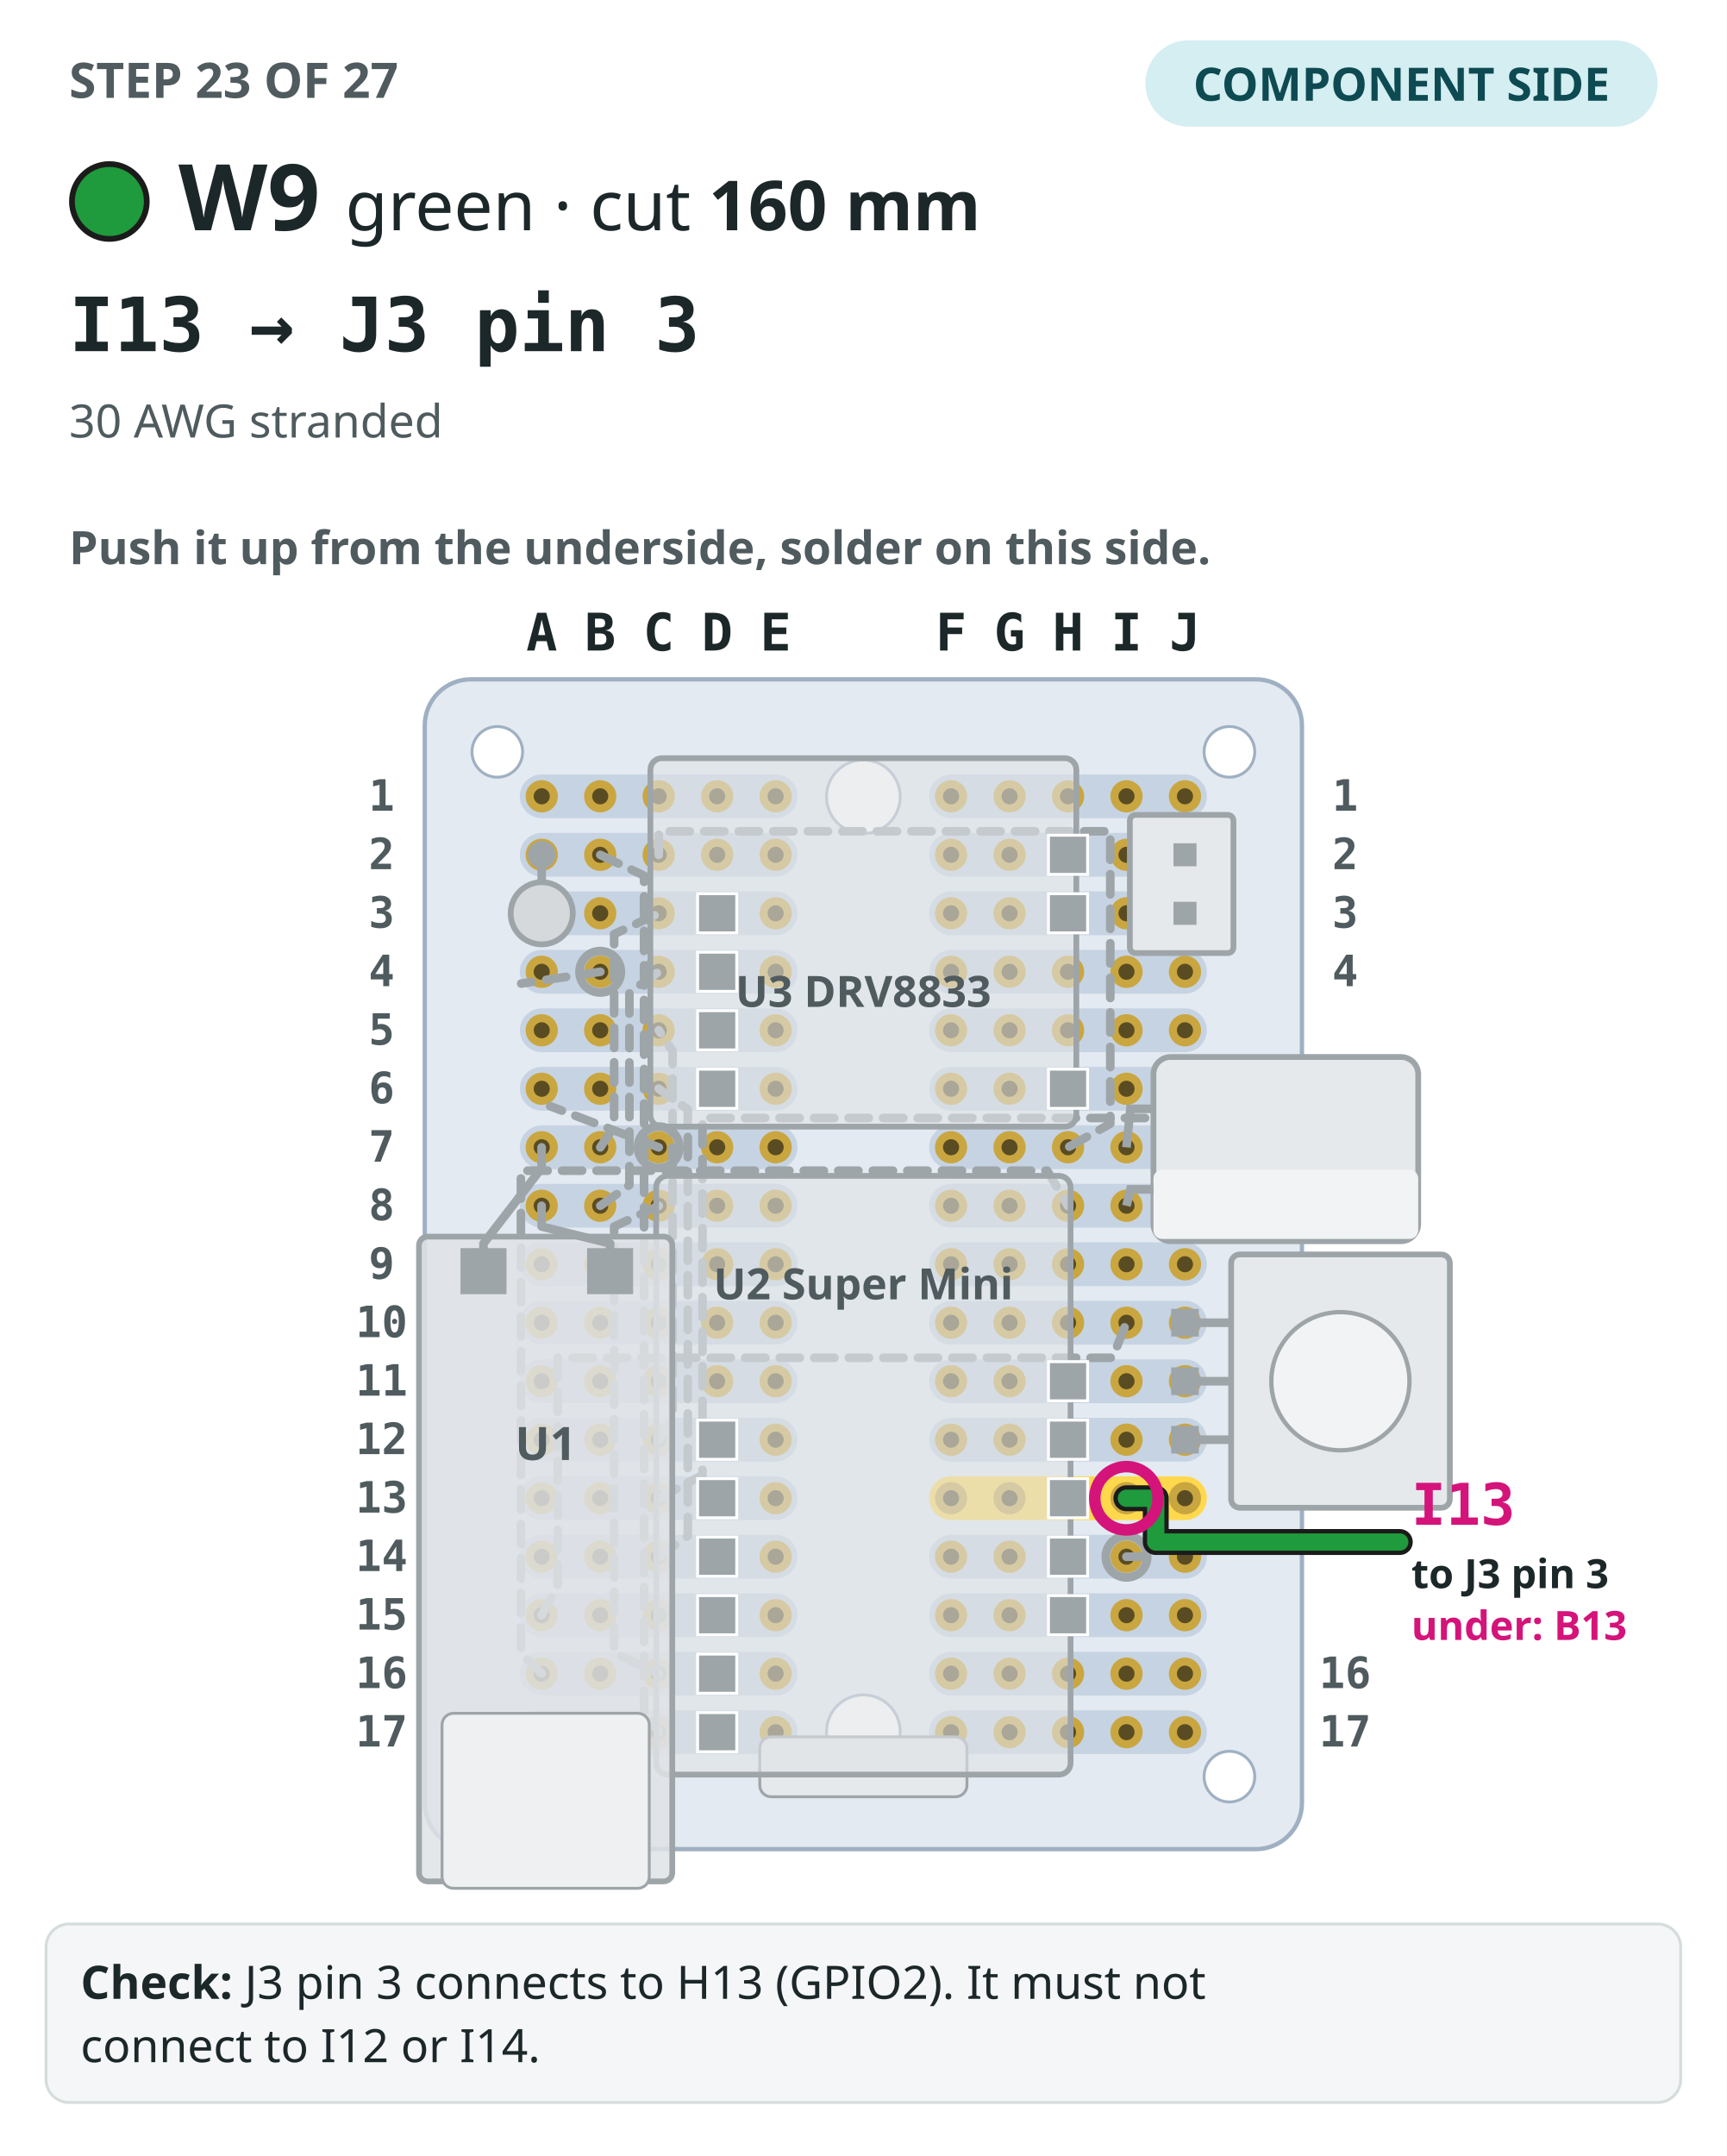
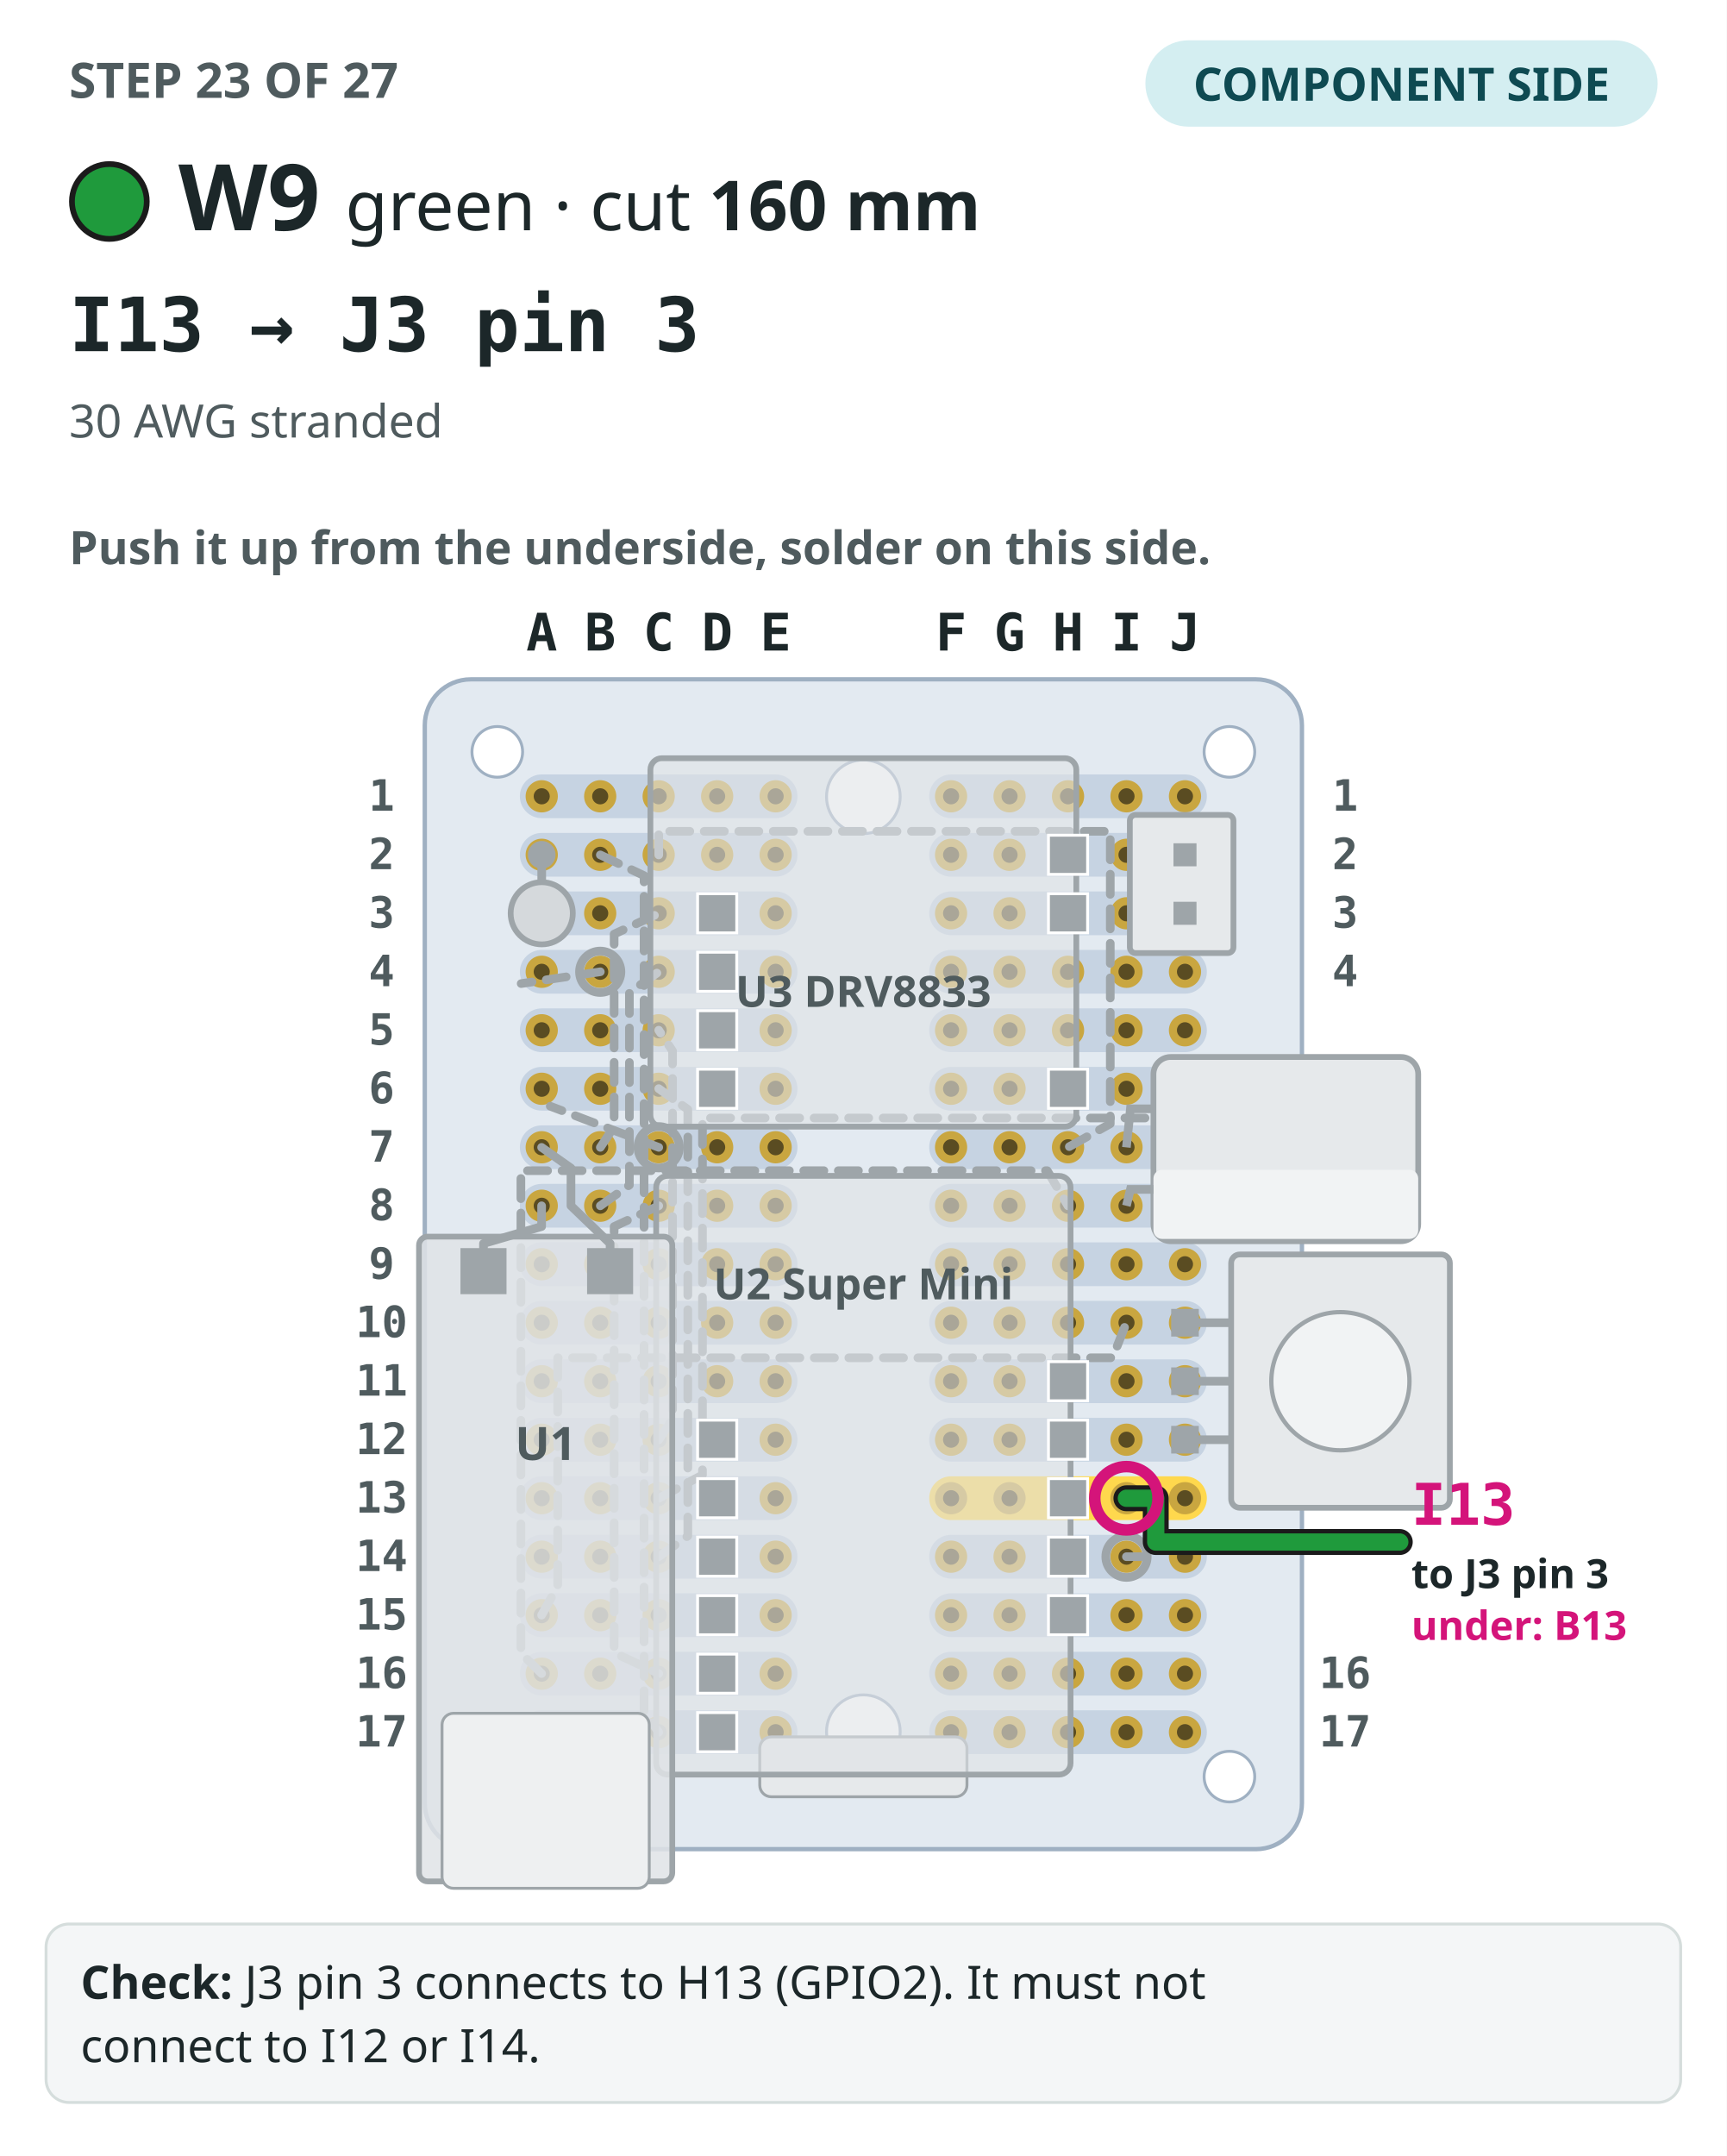
<svg xmlns="http://www.w3.org/2000/svg" viewBox="0 0 600 749" role="img" aria-label="Step 23: The perfboard seen from the component side, column A on the left, with the 22 earlier steps drawn in grey. W9, green, drawn bold from hole I13 (printed B13 on the underside) off the board's right edge, labelled J3 pin 3.">
  <rect width="600" height="749" fill="#ffffff" />
  <text x="24" y="34" font-family="IBM Plex Sans,ui-sans-serif,system-ui,sans-serif" font-size="17" font-weight="700" fill="#4f5b5e">STEP 23 OF 27</text>
  <rect x="398" y="14" width="178" height="30" rx="15" fill="#d4eef1" />
  <text x="487" y="35" text-anchor="middle" font-family="IBM Plex Sans,ui-sans-serif,system-ui,sans-serif" font-size="16" font-weight="700" fill="#0e4a52">COMPONENT SIDE</text>
  <circle cx="38" cy="70" r="13" fill="#1f9a3c" stroke="#1b1b1b" stroke-width="2" />
  <text x="62" y="80" font-family="IBM Plex Sans,ui-sans-serif,system-ui,sans-serif" font-size="32" font-weight="700" fill="#1c2729">W9</text>
  <text x="120" y="80" font-family="IBM Plex Sans,ui-sans-serif,system-ui,sans-serif" font-size="24" fill="#1c2729">green · cut <tspan font-weight="700">160 mm</tspan>
  </text>
  <text x="24" y="122" font-family="IBM Plex Mono,ui-monospace,SFMono-Regular,Menlo,monospace" font-size="26" font-weight="700" fill="#1c2729">I13 → J3 pin 3</text>
  <text x="24" y="152" font-family="IBM Plex Sans,ui-sans-serif,system-ui,sans-serif" font-size="16" fill="#4f5b5e">30 AWG stranded</text>
  <text x="24" y="196" font-family="IBM Plex Sans,ui-sans-serif,system-ui,sans-serif" font-size="16" font-weight="600" fill="#4f5b5e">Push it up from the underside, solder on this side.</text>
  <rect x="147.6" y="236" width="304.8" height="406.4" rx="16" fill="#e3eaf1" stroke="#9fb0c2" stroke-width="1.5" />
  <rect x="180.64" y="269.04" width="96.48" height="15.2" rx="7.6" fill="#c6d3e2" />
  <rect x="322.88" y="269.04" width="96.48" height="15.2" rx="7.6" fill="#c6d3e2" />
  <rect x="180.64" y="289.36" width="96.48" height="15.2" rx="7.6" fill="#c6d3e2" />
  <rect x="322.88" y="289.36" width="96.48" height="15.2" rx="7.6" fill="#c6d3e2" />
  <rect x="180.64" y="309.68" width="96.48" height="15.2" rx="7.6" fill="#c6d3e2" />
  <rect x="322.88" y="309.68" width="96.48" height="15.2" rx="7.6" fill="#c6d3e2" />
  <rect x="180.64" y="330" width="96.48" height="15.2" rx="7.6" fill="#c6d3e2" />
  <rect x="322.88" y="330" width="96.48" height="15.2" rx="7.6" fill="#c6d3e2" />
  <rect x="180.64" y="350.32" width="96.48" height="15.2" rx="7.6" fill="#c6d3e2" />
  <rect x="322.88" y="350.32" width="96.48" height="15.2" rx="7.6" fill="#c6d3e2" />
  <rect x="180.64" y="370.64" width="96.48" height="15.2" rx="7.6" fill="#c6d3e2" />
  <rect x="322.88" y="370.64" width="96.48" height="15.2" rx="7.6" fill="#c6d3e2" />
  <rect x="180.64" y="390.96" width="96.48" height="15.2" rx="7.6" fill="#c6d3e2" />
  <rect x="322.88" y="390.96" width="96.48" height="15.2" rx="7.6" fill="#c6d3e2" />
  <rect x="180.64" y="411.28" width="96.48" height="15.2" rx="7.6" fill="#c6d3e2" />
  <rect x="322.88" y="411.28" width="96.48" height="15.2" rx="7.6" fill="#c6d3e2" />
  <rect x="180.64" y="431.6" width="96.48" height="15.2" rx="7.6" fill="#c6d3e2" />
  <rect x="322.88" y="431.6" width="96.48" height="15.2" rx="7.6" fill="#c6d3e2" />
  <rect x="180.64" y="451.92" width="96.48" height="15.2" rx="7.6" fill="#c6d3e2" />
  <rect x="322.88" y="451.92" width="96.48" height="15.2" rx="7.6" fill="#c6d3e2" />
  <rect x="180.64" y="472.24" width="96.48" height="15.2" rx="7.6" fill="#c6d3e2" />
  <rect x="322.88" y="472.24" width="96.48" height="15.2" rx="7.6" fill="#c6d3e2" />
  <rect x="180.64" y="492.56" width="96.48" height="15.2" rx="7.6" fill="#c6d3e2" />
  <rect x="322.88" y="492.56" width="96.48" height="15.2" rx="7.6" fill="#c6d3e2" />
  <rect x="180.64" y="512.88" width="96.48" height="15.2" rx="7.6" fill="#c6d3e2" />
  <rect x="322.88" y="512.88" width="96.48" height="15.2" rx="7.6" fill="#ffd84d" />
  <rect x="180.64" y="533.2" width="96.48" height="15.2" rx="7.6" fill="#c6d3e2" />
  <rect x="322.88" y="533.2" width="96.48" height="15.2" rx="7.6" fill="#c6d3e2" />
  <rect x="180.64" y="553.52" width="96.48" height="15.2" rx="7.6" fill="#c6d3e2" />
  <rect x="322.88" y="553.52" width="96.48" height="15.2" rx="7.6" fill="#c6d3e2" />
  <rect x="180.64" y="573.84" width="96.48" height="15.2" rx="7.6" fill="#c6d3e2" />
  <rect x="322.88" y="573.84" width="96.48" height="15.2" rx="7.6" fill="#c6d3e2" />
  <rect x="180.64" y="594.16" width="96.48" height="15.2" rx="7.6" fill="#c6d3e2" />
  <rect x="322.88" y="594.16" width="96.48" height="15.2" rx="7.6" fill="#c6d3e2" />
  <circle cx="300" cy="276.8" r="12.8" fill="#ffffff" stroke="#9fb0c2" />
  <circle cx="300" cy="601.6" r="12.8" fill="#ffffff" stroke="#9fb0c2" />
  <circle cx="172.8" cy="261.2" r="8.8" fill="#ffffff" stroke="#9fb0c2" />
  <circle cx="427.2" cy="261.2" r="8.8" fill="#ffffff" stroke="#9fb0c2" />
  <circle cx="172.8" cy="617.2" r="8.8" fill="#ffffff" stroke="#9fb0c2" />
  <circle cx="427.2" cy="617.2" r="8.8" fill="#ffffff" stroke="#9fb0c2" />
  <circle cx="188.24" cy="276.64" r="5.6" fill="#c9a640" />
  <circle cx="188.24" cy="276.64" r="2.8" fill="#5a4c22" />
  <circle cx="208.56" cy="276.64" r="5.6" fill="#c9a640" />
  <circle cx="208.56" cy="276.64" r="2.8" fill="#5a4c22" />
  <circle cx="228.88" cy="276.64" r="5.6" fill="#c9a640" />
  <circle cx="228.88" cy="276.64" r="2.8" fill="#5a4c22" />
  <circle cx="249.2" cy="276.64" r="5.6" fill="#c9a640" />
  <circle cx="249.2" cy="276.64" r="2.8" fill="#5a4c22" />
  <circle cx="269.52" cy="276.64" r="5.6" fill="#c9a640" />
  <circle cx="269.52" cy="276.64" r="2.8" fill="#5a4c22" />
  <circle cx="330.48" cy="276.64" r="5.6" fill="#c9a640" />
  <circle cx="330.48" cy="276.64" r="2.8" fill="#5a4c22" />
  <circle cx="350.8" cy="276.64" r="5.6" fill="#c9a640" />
  <circle cx="350.8" cy="276.64" r="2.8" fill="#5a4c22" />
  <circle cx="371.12" cy="276.64" r="5.6" fill="#c9a640" />
  <circle cx="371.12" cy="276.64" r="2.8" fill="#5a4c22" />
  <circle cx="391.44" cy="276.64" r="5.6" fill="#c9a640" />
  <circle cx="391.44" cy="276.64" r="2.8" fill="#5a4c22" />
  <circle cx="411.76" cy="276.64" r="5.6" fill="#c9a640" />
  <circle cx="411.76" cy="276.64" r="2.8" fill="#5a4c22" />
  <circle cx="188.24" cy="296.96" r="5.6" fill="#c9a640" />
  <circle cx="188.24" cy="296.96" r="2.8" fill="#5a4c22" />
  <circle cx="208.56" cy="296.96" r="5.6" fill="#c9a640" />
  <circle cx="208.56" cy="296.96" r="2.8" fill="#5a4c22" />
  <circle cx="228.88" cy="296.96" r="5.6" fill="#c9a640" />
  <circle cx="228.88" cy="296.96" r="2.8" fill="#5a4c22" />
  <circle cx="249.2" cy="296.96" r="5.6" fill="#c9a640" />
  <circle cx="249.2" cy="296.96" r="2.8" fill="#5a4c22" />
  <circle cx="269.52" cy="296.96" r="5.6" fill="#c9a640" />
  <circle cx="269.52" cy="296.96" r="2.8" fill="#5a4c22" />
  <circle cx="330.48" cy="296.96" r="5.6" fill="#c9a640" />
  <circle cx="330.48" cy="296.96" r="2.8" fill="#5a4c22" />
  <circle cx="350.8" cy="296.96" r="5.6" fill="#c9a640" />
  <circle cx="350.8" cy="296.96" r="2.8" fill="#5a4c22" />
  <circle cx="371.12" cy="296.96" r="5.6" fill="#c9a640" />
  <circle cx="371.12" cy="296.96" r="2.8" fill="#5a4c22" />
  <circle cx="391.44" cy="296.96" r="5.6" fill="#c9a640" />
  <circle cx="391.44" cy="296.96" r="2.8" fill="#5a4c22" />
  <circle cx="411.76" cy="296.96" r="5.6" fill="#c9a640" />
  <circle cx="411.76" cy="296.96" r="2.8" fill="#5a4c22" />
  <circle cx="188.24" cy="317.28" r="5.6" fill="#c9a640" />
  <circle cx="188.24" cy="317.28" r="2.8" fill="#5a4c22" />
  <circle cx="208.56" cy="317.28" r="5.6" fill="#c9a640" />
  <circle cx="208.56" cy="317.28" r="2.8" fill="#5a4c22" />
  <circle cx="228.88" cy="317.28" r="5.6" fill="#c9a640" />
  <circle cx="228.88" cy="317.28" r="2.8" fill="#5a4c22" />
  <circle cx="249.2" cy="317.28" r="5.6" fill="#c9a640" />
  <circle cx="249.2" cy="317.28" r="2.8" fill="#5a4c22" />
  <circle cx="269.52" cy="317.28" r="5.6" fill="#c9a640" />
  <circle cx="269.52" cy="317.28" r="2.8" fill="#5a4c22" />
  <circle cx="330.48" cy="317.28" r="5.6" fill="#c9a640" />
  <circle cx="330.48" cy="317.28" r="2.8" fill="#5a4c22" />
  <circle cx="350.8" cy="317.28" r="5.6" fill="#c9a640" />
  <circle cx="350.8" cy="317.28" r="2.8" fill="#5a4c22" />
  <circle cx="371.12" cy="317.28" r="5.6" fill="#c9a640" />
  <circle cx="371.12" cy="317.28" r="2.8" fill="#5a4c22" />
  <circle cx="391.44" cy="317.28" r="5.6" fill="#c9a640" />
  <circle cx="391.44" cy="317.28" r="2.8" fill="#5a4c22" />
  <circle cx="411.76" cy="317.28" r="5.6" fill="#c9a640" />
  <circle cx="411.76" cy="317.28" r="2.8" fill="#5a4c22" />
  <circle cx="188.24" cy="337.6" r="5.6" fill="#c9a640" />
  <circle cx="188.24" cy="337.6" r="2.8" fill="#5a4c22" />
  <circle cx="208.56" cy="337.6" r="5.6" fill="#c9a640" />
  <circle cx="208.56" cy="337.6" r="2.8" fill="#5a4c22" />
  <circle cx="228.88" cy="337.6" r="5.6" fill="#c9a640" />
  <circle cx="228.88" cy="337.6" r="2.8" fill="#5a4c22" />
  <circle cx="249.2" cy="337.6" r="5.6" fill="#c9a640" />
  <circle cx="249.2" cy="337.6" r="2.8" fill="#5a4c22" />
  <circle cx="269.52" cy="337.6" r="5.6" fill="#c9a640" />
  <circle cx="269.52" cy="337.6" r="2.8" fill="#5a4c22" />
  <circle cx="330.48" cy="337.6" r="5.6" fill="#c9a640" />
  <circle cx="330.48" cy="337.6" r="2.8" fill="#5a4c22" />
  <circle cx="350.8" cy="337.6" r="5.6" fill="#c9a640" />
  <circle cx="350.8" cy="337.6" r="2.8" fill="#5a4c22" />
  <circle cx="371.12" cy="337.6" r="5.6" fill="#c9a640" />
  <circle cx="371.12" cy="337.6" r="2.8" fill="#5a4c22" />
  <circle cx="391.44" cy="337.6" r="5.6" fill="#c9a640" />
  <circle cx="391.44" cy="337.6" r="2.8" fill="#5a4c22" />
  <circle cx="411.76" cy="337.6" r="5.6" fill="#c9a640" />
  <circle cx="411.76" cy="337.6" r="2.8" fill="#5a4c22" />
  <circle cx="188.24" cy="357.92" r="5.6" fill="#c9a640" />
  <circle cx="188.24" cy="357.92" r="2.8" fill="#5a4c22" />
  <circle cx="208.56" cy="357.92" r="5.6" fill="#c9a640" />
  <circle cx="208.56" cy="357.92" r="2.8" fill="#5a4c22" />
  <circle cx="228.88" cy="357.92" r="5.6" fill="#c9a640" />
  <circle cx="228.88" cy="357.92" r="2.8" fill="#5a4c22" />
  <circle cx="249.2" cy="357.92" r="5.6" fill="#c9a640" />
  <circle cx="249.2" cy="357.92" r="2.8" fill="#5a4c22" />
  <circle cx="269.52" cy="357.92" r="5.6" fill="#c9a640" />
  <circle cx="269.52" cy="357.92" r="2.8" fill="#5a4c22" />
  <circle cx="330.48" cy="357.92" r="5.6" fill="#c9a640" />
  <circle cx="330.48" cy="357.92" r="2.8" fill="#5a4c22" />
  <circle cx="350.8" cy="357.92" r="5.6" fill="#c9a640" />
  <circle cx="350.8" cy="357.92" r="2.8" fill="#5a4c22" />
  <circle cx="371.12" cy="357.92" r="5.6" fill="#c9a640" />
  <circle cx="371.12" cy="357.92" r="2.8" fill="#5a4c22" />
  <circle cx="391.44" cy="357.92" r="5.6" fill="#c9a640" />
  <circle cx="391.44" cy="357.92" r="2.8" fill="#5a4c22" />
  <circle cx="411.76" cy="357.92" r="5.6" fill="#c9a640" />
  <circle cx="411.76" cy="357.92" r="2.8" fill="#5a4c22" />
  <circle cx="188.24" cy="378.24" r="5.6" fill="#c9a640" />
  <circle cx="188.24" cy="378.24" r="2.8" fill="#5a4c22" />
  <circle cx="208.56" cy="378.24" r="5.6" fill="#c9a640" />
  <circle cx="208.56" cy="378.24" r="2.8" fill="#5a4c22" />
  <circle cx="228.88" cy="378.24" r="5.6" fill="#c9a640" />
  <circle cx="228.88" cy="378.24" r="2.8" fill="#5a4c22" />
  <circle cx="249.2" cy="378.24" r="5.6" fill="#c9a640" />
  <circle cx="249.2" cy="378.24" r="2.8" fill="#5a4c22" />
  <circle cx="269.52" cy="378.24" r="5.6" fill="#c9a640" />
  <circle cx="269.52" cy="378.24" r="2.8" fill="#5a4c22" />
  <circle cx="330.48" cy="378.24" r="5.6" fill="#c9a640" />
  <circle cx="330.48" cy="378.24" r="2.8" fill="#5a4c22" />
  <circle cx="350.8" cy="378.24" r="5.6" fill="#c9a640" />
  <circle cx="350.8" cy="378.24" r="2.8" fill="#5a4c22" />
  <circle cx="371.12" cy="378.24" r="5.6" fill="#c9a640" />
  <circle cx="371.12" cy="378.24" r="2.8" fill="#5a4c22" />
  <circle cx="391.44" cy="378.24" r="5.6" fill="#c9a640" />
  <circle cx="391.44" cy="378.24" r="2.8" fill="#5a4c22" />
  <circle cx="411.76" cy="378.24" r="5.6" fill="#c9a640" />
  <circle cx="411.76" cy="378.24" r="2.8" fill="#5a4c22" />
  <circle cx="188.24" cy="398.56" r="5.6" fill="#c9a640" />
  <circle cx="188.24" cy="398.56" r="2.8" fill="#5a4c22" />
  <circle cx="208.56" cy="398.56" r="5.6" fill="#c9a640" />
  <circle cx="208.56" cy="398.56" r="2.8" fill="#5a4c22" />
  <circle cx="228.88" cy="398.56" r="5.6" fill="#c9a640" />
  <circle cx="228.88" cy="398.56" r="2.8" fill="#5a4c22" />
  <circle cx="249.2" cy="398.56" r="5.6" fill="#c9a640" />
  <circle cx="249.2" cy="398.56" r="2.8" fill="#5a4c22" />
  <circle cx="269.52" cy="398.56" r="5.6" fill="#c9a640" />
  <circle cx="269.52" cy="398.56" r="2.8" fill="#5a4c22" />
  <circle cx="330.48" cy="398.56" r="5.6" fill="#c9a640" />
  <circle cx="330.48" cy="398.56" r="2.8" fill="#5a4c22" />
  <circle cx="350.8" cy="398.56" r="5.6" fill="#c9a640" />
  <circle cx="350.8" cy="398.56" r="2.8" fill="#5a4c22" />
  <circle cx="371.12" cy="398.56" r="5.6" fill="#c9a640" />
  <circle cx="371.12" cy="398.56" r="2.8" fill="#5a4c22" />
  <circle cx="391.44" cy="398.56" r="5.6" fill="#c9a640" />
  <circle cx="391.44" cy="398.56" r="2.8" fill="#5a4c22" />
  <circle cx="411.76" cy="398.56" r="5.6" fill="#c9a640" />
  <circle cx="411.76" cy="398.56" r="2.8" fill="#5a4c22" />
  <circle cx="188.24" cy="418.88" r="5.6" fill="#c9a640" />
  <circle cx="188.24" cy="418.88" r="2.8" fill="#5a4c22" />
  <circle cx="208.56" cy="418.88" r="5.6" fill="#c9a640" />
  <circle cx="208.56" cy="418.88" r="2.8" fill="#5a4c22" />
  <circle cx="228.88" cy="418.88" r="5.6" fill="#c9a640" />
  <circle cx="228.88" cy="418.88" r="2.8" fill="#5a4c22" />
  <circle cx="249.2" cy="418.88" r="5.6" fill="#c9a640" />
  <circle cx="249.2" cy="418.88" r="2.8" fill="#5a4c22" />
  <circle cx="269.52" cy="418.88" r="5.6" fill="#c9a640" />
  <circle cx="269.52" cy="418.88" r="2.8" fill="#5a4c22" />
  <circle cx="330.48" cy="418.88" r="5.6" fill="#c9a640" />
  <circle cx="330.48" cy="418.88" r="2.8" fill="#5a4c22" />
  <circle cx="350.8" cy="418.88" r="5.6" fill="#c9a640" />
  <circle cx="350.8" cy="418.88" r="2.8" fill="#5a4c22" />
  <circle cx="371.12" cy="418.88" r="5.6" fill="#c9a640" />
  <circle cx="371.12" cy="418.88" r="2.8" fill="#5a4c22" />
  <circle cx="391.44" cy="418.88" r="5.6" fill="#c9a640" />
  <circle cx="391.44" cy="418.88" r="2.8" fill="#5a4c22" />
  <circle cx="411.76" cy="418.88" r="5.6" fill="#c9a640" />
  <circle cx="411.76" cy="418.88" r="2.8" fill="#5a4c22" />
  <circle cx="188.24" cy="439.2" r="5.6" fill="#c9a640" />
  <circle cx="188.24" cy="439.2" r="2.8" fill="#5a4c22" />
  <circle cx="208.56" cy="439.2" r="5.6" fill="#c9a640" />
  <circle cx="208.56" cy="439.2" r="2.8" fill="#5a4c22" />
  <circle cx="228.88" cy="439.2" r="5.6" fill="#c9a640" />
  <circle cx="228.88" cy="439.2" r="2.8" fill="#5a4c22" />
  <circle cx="249.2" cy="439.2" r="5.6" fill="#c9a640" />
  <circle cx="249.2" cy="439.2" r="2.8" fill="#5a4c22" />
  <circle cx="269.52" cy="439.2" r="5.6" fill="#c9a640" />
  <circle cx="269.52" cy="439.2" r="2.8" fill="#5a4c22" />
  <circle cx="330.48" cy="439.2" r="5.6" fill="#c9a640" />
  <circle cx="330.48" cy="439.2" r="2.8" fill="#5a4c22" />
  <circle cx="350.8" cy="439.2" r="5.6" fill="#c9a640" />
  <circle cx="350.8" cy="439.2" r="2.8" fill="#5a4c22" />
  <circle cx="371.12" cy="439.2" r="5.6" fill="#c9a640" />
  <circle cx="371.12" cy="439.2" r="2.8" fill="#5a4c22" />
  <circle cx="391.44" cy="439.2" r="5.6" fill="#c9a640" />
  <circle cx="391.44" cy="439.2" r="2.8" fill="#5a4c22" />
  <circle cx="411.76" cy="439.2" r="5.6" fill="#c9a640" />
  <circle cx="411.76" cy="439.2" r="2.8" fill="#5a4c22" />
  <circle cx="188.24" cy="459.52" r="5.6" fill="#c9a640" />
  <circle cx="188.24" cy="459.52" r="2.8" fill="#5a4c22" />
  <circle cx="208.56" cy="459.52" r="5.6" fill="#c9a640" />
  <circle cx="208.56" cy="459.52" r="2.8" fill="#5a4c22" />
  <circle cx="228.88" cy="459.52" r="5.6" fill="#c9a640" />
  <circle cx="228.88" cy="459.52" r="2.8" fill="#5a4c22" />
  <circle cx="249.2" cy="459.52" r="5.6" fill="#c9a640" />
  <circle cx="249.2" cy="459.52" r="2.8" fill="#5a4c22" />
  <circle cx="269.52" cy="459.52" r="5.6" fill="#c9a640" />
  <circle cx="269.52" cy="459.52" r="2.8" fill="#5a4c22" />
  <circle cx="330.48" cy="459.52" r="5.6" fill="#c9a640" />
  <circle cx="330.48" cy="459.52" r="2.8" fill="#5a4c22" />
  <circle cx="350.8" cy="459.52" r="5.6" fill="#c9a640" />
  <circle cx="350.8" cy="459.52" r="2.8" fill="#5a4c22" />
  <circle cx="371.12" cy="459.52" r="5.6" fill="#c9a640" />
  <circle cx="371.12" cy="459.52" r="2.8" fill="#5a4c22" />
  <circle cx="391.44" cy="459.52" r="5.6" fill="#c9a640" />
  <circle cx="391.44" cy="459.52" r="2.8" fill="#5a4c22" />
  <circle cx="411.76" cy="459.52" r="5.6" fill="#c9a640" />
  <circle cx="411.76" cy="459.52" r="2.8" fill="#5a4c22" />
  <circle cx="188.24" cy="479.84" r="5.6" fill="#c9a640" />
  <circle cx="188.24" cy="479.84" r="2.8" fill="#5a4c22" />
  <circle cx="208.56" cy="479.84" r="5.6" fill="#c9a640" />
  <circle cx="208.56" cy="479.84" r="2.8" fill="#5a4c22" />
  <circle cx="228.88" cy="479.84" r="5.6" fill="#c9a640" />
  <circle cx="228.88" cy="479.84" r="2.8" fill="#5a4c22" />
  <circle cx="249.2" cy="479.84" r="5.6" fill="#c9a640" />
  <circle cx="249.2" cy="479.84" r="2.8" fill="#5a4c22" />
  <circle cx="269.52" cy="479.84" r="5.6" fill="#c9a640" />
  <circle cx="269.52" cy="479.84" r="2.8" fill="#5a4c22" />
  <circle cx="330.48" cy="479.84" r="5.6" fill="#c9a640" />
  <circle cx="330.48" cy="479.84" r="2.8" fill="#5a4c22" />
  <circle cx="350.8" cy="479.84" r="5.6" fill="#c9a640" />
  <circle cx="350.8" cy="479.84" r="2.8" fill="#5a4c22" />
  <circle cx="371.12" cy="479.84" r="5.6" fill="#c9a640" />
  <circle cx="371.12" cy="479.84" r="2.8" fill="#5a4c22" />
  <circle cx="391.44" cy="479.84" r="5.6" fill="#c9a640" />
  <circle cx="391.44" cy="479.84" r="2.8" fill="#5a4c22" />
  <circle cx="411.76" cy="479.84" r="5.6" fill="#c9a640" />
  <circle cx="411.76" cy="479.84" r="2.8" fill="#5a4c22" />
  <circle cx="188.24" cy="500.16" r="5.6" fill="#c9a640" />
  <circle cx="188.24" cy="500.16" r="2.8" fill="#5a4c22" />
  <circle cx="208.56" cy="500.16" r="5.6" fill="#c9a640" />
  <circle cx="208.56" cy="500.16" r="2.8" fill="#5a4c22" />
  <circle cx="228.88" cy="500.16" r="5.6" fill="#c9a640" />
  <circle cx="228.88" cy="500.16" r="2.8" fill="#5a4c22" />
  <circle cx="249.2" cy="500.16" r="5.6" fill="#c9a640" />
  <circle cx="249.2" cy="500.16" r="2.8" fill="#5a4c22" />
  <circle cx="269.52" cy="500.16" r="5.6" fill="#c9a640" />
  <circle cx="269.52" cy="500.16" r="2.8" fill="#5a4c22" />
  <circle cx="330.48" cy="500.16" r="5.6" fill="#c9a640" />
  <circle cx="330.48" cy="500.16" r="2.8" fill="#5a4c22" />
  <circle cx="350.8" cy="500.16" r="5.6" fill="#c9a640" />
  <circle cx="350.8" cy="500.16" r="2.8" fill="#5a4c22" />
  <circle cx="371.12" cy="500.16" r="5.6" fill="#c9a640" />
  <circle cx="371.12" cy="500.16" r="2.8" fill="#5a4c22" />
  <circle cx="391.44" cy="500.16" r="5.6" fill="#c9a640" />
  <circle cx="391.44" cy="500.16" r="2.8" fill="#5a4c22" />
  <circle cx="411.76" cy="500.16" r="5.6" fill="#c9a640" />
  <circle cx="411.76" cy="500.16" r="2.8" fill="#5a4c22" />
  <circle cx="188.24" cy="520.48" r="5.6" fill="#c9a640" />
  <circle cx="188.24" cy="520.48" r="2.8" fill="#5a4c22" />
  <circle cx="208.56" cy="520.48" r="5.6" fill="#c9a640" />
  <circle cx="208.56" cy="520.48" r="2.8" fill="#5a4c22" />
  <circle cx="228.88" cy="520.48" r="5.6" fill="#c9a640" />
  <circle cx="228.88" cy="520.48" r="2.8" fill="#5a4c22" />
  <circle cx="249.2" cy="520.48" r="5.6" fill="#c9a640" />
  <circle cx="249.2" cy="520.48" r="2.8" fill="#5a4c22" />
  <circle cx="269.52" cy="520.48" r="5.6" fill="#c9a640" />
  <circle cx="269.52" cy="520.48" r="2.8" fill="#5a4c22" />
  <circle cx="330.48" cy="520.48" r="5.6" fill="#c9a640" />
  <circle cx="330.48" cy="520.48" r="2.8" fill="#5a4c22" />
  <circle cx="350.8" cy="520.48" r="5.6" fill="#c9a640" />
  <circle cx="350.8" cy="520.48" r="2.8" fill="#5a4c22" />
  <circle cx="371.12" cy="520.48" r="5.6" fill="#c9a640" />
  <circle cx="371.12" cy="520.48" r="2.8" fill="#5a4c22" />
  <circle cx="391.44" cy="520.48" r="5.6" fill="#c9a640" />
  <circle cx="391.44" cy="520.48" r="2.8" fill="#5a4c22" />
  <circle cx="411.76" cy="520.48" r="5.6" fill="#c9a640" />
  <circle cx="411.76" cy="520.48" r="2.8" fill="#5a4c22" />
  <circle cx="188.24" cy="540.8" r="5.6" fill="#c9a640" />
  <circle cx="188.24" cy="540.8" r="2.8" fill="#5a4c22" />
  <circle cx="208.56" cy="540.8" r="5.6" fill="#c9a640" />
  <circle cx="208.56" cy="540.8" r="2.8" fill="#5a4c22" />
  <circle cx="228.88" cy="540.8" r="5.6" fill="#c9a640" />
  <circle cx="228.88" cy="540.8" r="2.8" fill="#5a4c22" />
  <circle cx="249.2" cy="540.8" r="5.6" fill="#c9a640" />
  <circle cx="249.2" cy="540.8" r="2.8" fill="#5a4c22" />
  <circle cx="269.52" cy="540.8" r="5.6" fill="#c9a640" />
  <circle cx="269.52" cy="540.8" r="2.8" fill="#5a4c22" />
  <circle cx="330.48" cy="540.8" r="5.6" fill="#c9a640" />
  <circle cx="330.48" cy="540.8" r="2.8" fill="#5a4c22" />
  <circle cx="350.8" cy="540.8" r="5.6" fill="#c9a640" />
  <circle cx="350.8" cy="540.8" r="2.8" fill="#5a4c22" />
  <circle cx="371.12" cy="540.8" r="5.6" fill="#c9a640" />
  <circle cx="371.12" cy="540.8" r="2.8" fill="#5a4c22" />
  <circle cx="391.44" cy="540.8" r="5.6" fill="#c9a640" />
  <circle cx="391.44" cy="540.8" r="2.8" fill="#5a4c22" />
  <circle cx="411.76" cy="540.8" r="5.6" fill="#c9a640" />
  <circle cx="411.76" cy="540.8" r="2.8" fill="#5a4c22" />
  <circle cx="188.24" cy="561.12" r="5.6" fill="#c9a640" />
  <circle cx="188.24" cy="561.12" r="2.8" fill="#5a4c22" />
  <circle cx="208.56" cy="561.12" r="5.6" fill="#c9a640" />
  <circle cx="208.56" cy="561.12" r="2.8" fill="#5a4c22" />
  <circle cx="228.88" cy="561.12" r="5.6" fill="#c9a640" />
  <circle cx="228.88" cy="561.12" r="2.8" fill="#5a4c22" />
  <circle cx="249.2" cy="561.12" r="5.6" fill="#c9a640" />
  <circle cx="249.2" cy="561.12" r="2.8" fill="#5a4c22" />
  <circle cx="269.52" cy="561.12" r="5.6" fill="#c9a640" />
  <circle cx="269.52" cy="561.12" r="2.8" fill="#5a4c22" />
  <circle cx="330.48" cy="561.12" r="5.6" fill="#c9a640" />
  <circle cx="330.48" cy="561.12" r="2.8" fill="#5a4c22" />
  <circle cx="350.8" cy="561.12" r="5.6" fill="#c9a640" />
  <circle cx="350.8" cy="561.12" r="2.8" fill="#5a4c22" />
  <circle cx="371.12" cy="561.12" r="5.6" fill="#c9a640" />
  <circle cx="371.12" cy="561.12" r="2.8" fill="#5a4c22" />
  <circle cx="391.44" cy="561.12" r="5.6" fill="#c9a640" />
  <circle cx="391.44" cy="561.12" r="2.8" fill="#5a4c22" />
  <circle cx="411.76" cy="561.12" r="5.6" fill="#c9a640" />
  <circle cx="411.76" cy="561.12" r="2.8" fill="#5a4c22" />
  <circle cx="188.24" cy="581.44" r="5.6" fill="#c9a640" />
  <circle cx="188.24" cy="581.44" r="2.8" fill="#5a4c22" />
  <circle cx="208.56" cy="581.44" r="5.6" fill="#c9a640" />
  <circle cx="208.56" cy="581.44" r="2.8" fill="#5a4c22" />
  <circle cx="228.88" cy="581.44" r="5.6" fill="#c9a640" />
  <circle cx="228.88" cy="581.44" r="2.8" fill="#5a4c22" />
  <circle cx="249.2" cy="581.44" r="5.6" fill="#c9a640" />
  <circle cx="249.2" cy="581.44" r="2.8" fill="#5a4c22" />
  <circle cx="269.52" cy="581.44" r="5.6" fill="#c9a640" />
  <circle cx="269.52" cy="581.44" r="2.8" fill="#5a4c22" />
  <circle cx="330.48" cy="581.44" r="5.6" fill="#c9a640" />
  <circle cx="330.48" cy="581.44" r="2.8" fill="#5a4c22" />
  <circle cx="350.8" cy="581.44" r="5.6" fill="#c9a640" />
  <circle cx="350.8" cy="581.44" r="2.8" fill="#5a4c22" />
  <circle cx="371.12" cy="581.44" r="5.6" fill="#c9a640" />
  <circle cx="371.12" cy="581.44" r="2.8" fill="#5a4c22" />
  <circle cx="391.44" cy="581.44" r="5.6" fill="#c9a640" />
  <circle cx="391.44" cy="581.44" r="2.8" fill="#5a4c22" />
  <circle cx="411.76" cy="581.44" r="5.6" fill="#c9a640" />
  <circle cx="411.76" cy="581.44" r="2.8" fill="#5a4c22" />
  <circle cx="188.24" cy="601.76" r="5.6" fill="#c9a640" />
  <circle cx="188.24" cy="601.76" r="2.8" fill="#5a4c22" />
  <circle cx="208.56" cy="601.76" r="5.6" fill="#c9a640" />
  <circle cx="208.56" cy="601.76" r="2.8" fill="#5a4c22" />
  <circle cx="228.88" cy="601.76" r="5.6" fill="#c9a640" />
  <circle cx="228.88" cy="601.76" r="2.8" fill="#5a4c22" />
  <circle cx="249.2" cy="601.76" r="5.6" fill="#c9a640" />
  <circle cx="249.2" cy="601.76" r="2.8" fill="#5a4c22" />
  <circle cx="269.52" cy="601.76" r="5.6" fill="#c9a640" />
  <circle cx="269.52" cy="601.76" r="2.8" fill="#5a4c22" />
  <circle cx="330.48" cy="601.76" r="5.6" fill="#c9a640" />
  <circle cx="330.48" cy="601.76" r="2.8" fill="#5a4c22" />
  <circle cx="350.8" cy="601.76" r="5.6" fill="#c9a640" />
  <circle cx="350.8" cy="601.76" r="2.8" fill="#5a4c22" />
  <circle cx="371.12" cy="601.76" r="5.6" fill="#c9a640" />
  <circle cx="371.12" cy="601.76" r="2.8" fill="#5a4c22" />
  <circle cx="391.44" cy="601.76" r="5.6" fill="#c9a640" />
  <circle cx="391.44" cy="601.76" r="2.8" fill="#5a4c22" />
  <circle cx="411.76" cy="601.76" r="5.6" fill="#c9a640" />
  <circle cx="411.76" cy="601.76" r="2.8" fill="#5a4c22" />
  <polyline points="208.6,398.6 213.4,391.4 213.4,324.5 228.9,317.3" fill="none" stroke="#9ea5a9" stroke-width="3" stroke-dasharray="7 5" stroke-linecap="round" stroke-linejoin="round" />
  <polyline points="208.6,418.9 218.7,411.7 218.7,344.8 228.9,337.6" fill="none" stroke="#9ea5a9" stroke-width="3" stroke-dasharray="7 5" stroke-linecap="round" stroke-linejoin="round" />
  <polyline points="228.9,500.2 233.7,493.0 233.7,365.1 228.9,357.9" fill="none" stroke="#9ea5a9" stroke-width="3" stroke-dasharray="7 5" stroke-linecap="round" stroke-linejoin="round" />
  <polyline points="228.9,540.8 239.0,533.6 239.0,385.4 228.9,378.2" fill="none" stroke="#9ea5a9" stroke-width="3" stroke-dasharray="7 5" stroke-linecap="round" stroke-linejoin="round" />
  <polyline points="228.9,418.9 213.4,426.1 213.4,574.2 228.9,581.4" fill="none" stroke="#9ea5a9" stroke-width="3" stroke-dasharray="7 5" stroke-linecap="round" stroke-linejoin="round" />
  <polyline points="228.9,297.0 228.9,288.8 385.8,288.8 385.8,390.4 371.1,398.6" fill="none" stroke="#9ea5a9" stroke-width="3" stroke-dasharray="7 5" stroke-linecap="round" stroke-linejoin="round" />
  <polyline points="188.2,561.1 193.8,551.0 193.8,471.7 386.6,471.7 391.4,459.5" fill="none" stroke="#9ea5a9" stroke-width="3" stroke-dasharray="7 5" stroke-linecap="round" stroke-linejoin="round" />
  <polyline points="228.9,520.5 244.1,512.4 244.1,388.4 411.8,388.4 411.8,378.2" fill="none" stroke="#9ea5a9" stroke-width="3" stroke-dasharray="7 5" stroke-linecap="round" stroke-linejoin="round" />
  <polyline points="208.6,297.0 223.8,304.2 223.8,594.6 228.9,601.8" fill="none" stroke="#9ea5a9" stroke-width="3" stroke-dasharray="7 5" stroke-linecap="round" stroke-linejoin="round" />
  <polyline points="188.2,581.4 181.0,574.3 181.0,406.7 363.9,406.7 371.1,418.9" fill="none" stroke="#9ea5a9" stroke-width="3" stroke-dasharray="7 5" stroke-linecap="round" stroke-linejoin="round" />
  <line x1="188.24" y1="317.28" x2="188.24" y2="296.96" stroke="#9ea5a9" stroke-width="3" />
  <circle cx="188.24" cy="317.28" r="10.8" fill="#d5d9dc" stroke="#9ea5a9" stroke-width="2" />
  <circle cx="188.24" cy="296.96" r="4.8" fill="#9ea5a9" />
  <rect x="392.6" y="283.1" width="36.0" height="48.0" rx="2" fill="#e6e9eb" stroke="#9ea5a9" stroke-width="2" />
  <rect x="407.76" y="292.96" width="8" height="8" fill="#9ea5a9" />
  <rect x="407.76" y="313.28" width="8" height="8" fill="#9ea5a9" />
  <rect x="427.8" y="435.8" width="76.0" height="88.0" rx="3" fill="#e6e9eb" fill-opacity="1" stroke="#9ea5a9" stroke-width="2" />
  <circle cx="465.76" cy="479.84" r="24" fill="#f1f3f4" stroke="#9ea5a9" stroke-width="1.5" />
  <line x1="411.76" y1="459.52" x2="427.76" y2="459.52" stroke="#9ea5a9" stroke-width="3" />
  <rect x="406.96" y="454.72" width="9.6" height="9.6" fill="#9ea5a9" />
  <line x1="411.76" y1="479.84" x2="427.76" y2="479.84" stroke="#9ea5a9" stroke-width="3" />
  <rect x="406.96" y="475.04" width="9.6" height="9.6" fill="#9ea5a9" />
  <line x1="411.76" y1="500.16" x2="427.76" y2="500.16" stroke="#9ea5a9" stroke-width="3" />
  <rect x="406.96" y="495.36" width="9.6" height="9.6" fill="#9ea5a9" />
  <rect x="400.8" y="367.2" width="92.0" height="64.0" rx="6" fill="#e6e9eb" stroke="#9ea5a9" stroke-width="2" />
  <rect x="400.8" y="406.4" width="92.0" height="24.0" rx="3" fill="#f1f3f4" />
  <polyline points="400.8,385.2 392.8,385.2 391.4,398.6" fill="none" stroke="#9ea5a9" stroke-width="3" />
  <polyline points="400.8,413.2 392.8,413.2 391.4,418.9" fill="none" stroke="#9ea5a9" stroke-width="3" />
  <rect x="226.0" y="263.4" width="148.0" height="128.0" rx="4" fill="#dfe3e6" fill-opacity="0.6" stroke="#9ea5a9" stroke-width="2" />
  <rect x="242.4" y="310.48" width="13.6" height="13.6" fill="#9ea5a9" stroke="#fff" stroke-width="1" />
  <rect x="242.4" y="330.8" width="13.6" height="13.6" fill="#9ea5a9" stroke="#fff" stroke-width="1" />
  <rect x="242.4" y="351.12" width="13.6" height="13.6" fill="#9ea5a9" stroke="#fff" stroke-width="1" />
  <rect x="242.4" y="371.44" width="13.6" height="13.6" fill="#9ea5a9" stroke="#fff" stroke-width="1" />
  <rect x="364.32" y="290.16" width="13.6" height="13.6" fill="#9ea5a9" stroke="#fff" stroke-width="1" />
  <rect x="364.32" y="310.48" width="13.6" height="13.6" fill="#9ea5a9" stroke="#fff" stroke-width="1" />
  <rect x="364.32" y="371.44" width="13.6" height="13.6" fill="#9ea5a9" stroke="#fff" stroke-width="1" />
  <text x="300" y="349.792" text-anchor="middle" font-family="IBM Plex Sans,ui-sans-serif,system-ui,sans-serif" font-size="15" font-weight="700" fill="#4f5b5e">U3 DRV8833</text>
  <rect x="264.0" y="603.4" width="72.0" height="20.8" rx="4" fill="#e6e9eb" stroke="#9ea5a9" />
  <rect x="228.0" y="408.5" width="144.0" height="208.0" rx="4" fill="#dfe3e6" fill-opacity="0.6" stroke="#9ea5a9" stroke-width="2" />
  <rect x="242.4" y="493.36" width="13.6" height="13.6" fill="#9ea5a9" stroke="#fff" stroke-width="1" />
  <rect x="242.4" y="513.68" width="13.6" height="13.6" fill="#9ea5a9" stroke="#fff" stroke-width="1" />
  <rect x="242.4" y="534" width="13.6" height="13.6" fill="#9ea5a9" stroke="#fff" stroke-width="1" />
  <rect x="242.4" y="554.32" width="13.6" height="13.6" fill="#9ea5a9" stroke="#fff" stroke-width="1" />
  <rect x="242.4" y="574.64" width="13.6" height="13.6" fill="#9ea5a9" stroke="#fff" stroke-width="1" />
  <rect x="242.4" y="594.96" width="13.6" height="13.6" fill="#9ea5a9" stroke="#fff" stroke-width="1" />
  <rect x="364.32" y="473.04" width="13.6" height="13.6" fill="#9ea5a9" stroke="#fff" stroke-width="1" />
  <rect x="364.32" y="493.36" width="13.6" height="13.6" fill="#9ea5a9" stroke="#fff" stroke-width="1" />
  <rect x="364.32" y="513.68" width="13.6" height="13.6" fill="#9ea5a9" stroke="#fff" stroke-width="1" />
  <rect x="364.32" y="534" width="13.6" height="13.6" fill="#9ea5a9" stroke="#fff" stroke-width="1" />
  <rect x="364.32" y="554.32" width="13.6" height="13.6" fill="#9ea5a9" stroke="#fff" stroke-width="1" />
  <text x="300" y="451.392" text-anchor="middle" font-family="IBM Plex Sans,ui-sans-serif,system-ui,sans-serif" font-size="15" font-weight="700" fill="#4f5b5e">U2 Super Mini</text>
  <rect x="145.6" y="429.6" width="88.0" height="224.0" rx="3" fill="#dfe3e6" fill-opacity="0.85" stroke="#9ea5a9" stroke-width="2" />
  <rect x="153.6" y="595.2" width="72.0" height="60.8" rx="4" fill="#eef0f1" stroke="#9ea5a9" />
  <rect x="160.0" y="433.6" width="16.0" height="16.0" fill="#9ea5a9" />
  <rect x="204.0" y="433.6" width="16.0" height="16.0" fill="#9ea5a9" />
  <text x="189.6" y="507.2" text-anchor="middle" font-family="IBM Plex Sans,ui-sans-serif,system-ui,sans-serif" font-size="16" font-weight="700" fill="#4f5b5e">U1</text>
-   <polyline points="168.0,441.6 168.0,432.0 188.2,405.8 188.2,398.6" fill="none" stroke="#9ea5a9" stroke-width="3" stroke-linecap="round" stroke-linejoin="round" />
-   <polyline points="212.0,441.6 212.0,432.0 188.2,426.1 188.2,418.9" fill="none" stroke="#9ea5a9" stroke-width="3" stroke-linecap="round" stroke-linejoin="round" />
+   <polyline points="212.0,441.6 212.0,432.0 198.4,418.9 198.4,405.8 188.2,398.6" fill="none" stroke="#9ea5a9" stroke-width="3" stroke-linecap="round" stroke-linejoin="round" />
+   <polyline points="168.0,441.6 168.0,432.0 188.2,426.1 188.2,418.9" fill="none" stroke="#9ea5a9" stroke-width="3" stroke-linecap="round" stroke-linejoin="round" />
  <circle cx="228.88" cy="398.56" r="7.2" fill="none" stroke="#9ea5a9" stroke-width="3" />
  <polyline points="228.9,398.6 191.2,384.3" fill="none" stroke="#9ea5a9" stroke-width="3" stroke-dasharray="7 5" stroke-linecap="round" stroke-linejoin="round" />
  <circle cx="208.56" cy="337.6" r="7.2" fill="none" stroke="#9ea5a9" stroke-width="3" />
  <polyline points="208.6,337.6 181.1,341.7" fill="none" stroke="#9ea5a9" stroke-width="3" stroke-dasharray="7 5" stroke-linecap="round" stroke-linejoin="round" />
  <circle cx="391.44" cy="540.8" r="7.2" fill="none" stroke="#9ea5a9" stroke-width="3" />
  <polyline points="391.4,540.8 396.5,540.8" fill="none" stroke="#9ea5a9" stroke-width="3" stroke-dasharray="7 5" stroke-linecap="round" stroke-linejoin="round" />
  <text x="188.24" y="226" text-anchor="middle" font-family="IBM Plex Mono,ui-monospace,SFMono-Regular,Menlo,monospace" font-size="18" font-weight="700" fill="#1c2729">A</text>
  <text x="208.56" y="226" text-anchor="middle" font-family="IBM Plex Mono,ui-monospace,SFMono-Regular,Menlo,monospace" font-size="18" font-weight="700" fill="#1c2729">B</text>
  <text x="228.88" y="226" text-anchor="middle" font-family="IBM Plex Mono,ui-monospace,SFMono-Regular,Menlo,monospace" font-size="18" font-weight="700" fill="#1c2729">C</text>
  <text x="249.2" y="226" text-anchor="middle" font-family="IBM Plex Mono,ui-monospace,SFMono-Regular,Menlo,monospace" font-size="18" font-weight="700" fill="#1c2729">D</text>
  <text x="269.52" y="226" text-anchor="middle" font-family="IBM Plex Mono,ui-monospace,SFMono-Regular,Menlo,monospace" font-size="18" font-weight="700" fill="#1c2729">E</text>
  <text x="330.48" y="226" text-anchor="middle" font-family="IBM Plex Mono,ui-monospace,SFMono-Regular,Menlo,monospace" font-size="18" font-weight="700" fill="#1c2729">F</text>
  <text x="350.8" y="226" text-anchor="middle" font-family="IBM Plex Mono,ui-monospace,SFMono-Regular,Menlo,monospace" font-size="18" font-weight="700" fill="#1c2729">G</text>
  <text x="371.12" y="226" text-anchor="middle" font-family="IBM Plex Mono,ui-monospace,SFMono-Regular,Menlo,monospace" font-size="18" font-weight="700" fill="#1c2729">H</text>
  <text x="391.44" y="226" text-anchor="middle" font-family="IBM Plex Mono,ui-monospace,SFMono-Regular,Menlo,monospace" font-size="18" font-weight="700" fill="#1c2729">I</text>
  <text x="411.76" y="226" text-anchor="middle" font-family="IBM Plex Mono,ui-monospace,SFMono-Regular,Menlo,monospace" font-size="18" font-weight="700" fill="#1c2729">J</text>
  <text x="132.6" y="281.64" text-anchor="middle" font-family="IBM Plex Mono,ui-monospace,SFMono-Regular,Menlo,monospace" font-size="15" font-weight="700" fill="#4f5b5e">1</text>
  <text x="467.4" y="281.64" text-anchor="middle" font-family="IBM Plex Mono,ui-monospace,SFMono-Regular,Menlo,monospace" font-size="15" font-weight="700" fill="#4f5b5e">1</text>
  <text x="132.6" y="301.96" text-anchor="middle" font-family="IBM Plex Mono,ui-monospace,SFMono-Regular,Menlo,monospace" font-size="15" font-weight="700" fill="#4f5b5e">2</text>
  <text x="467.4" y="301.96" text-anchor="middle" font-family="IBM Plex Mono,ui-monospace,SFMono-Regular,Menlo,monospace" font-size="15" font-weight="700" fill="#4f5b5e">2</text>
  <text x="132.6" y="322.28" text-anchor="middle" font-family="IBM Plex Mono,ui-monospace,SFMono-Regular,Menlo,monospace" font-size="15" font-weight="700" fill="#4f5b5e">3</text>
  <text x="467.4" y="322.28" text-anchor="middle" font-family="IBM Plex Mono,ui-monospace,SFMono-Regular,Menlo,monospace" font-size="15" font-weight="700" fill="#4f5b5e">3</text>
  <text x="132.6" y="342.6" text-anchor="middle" font-family="IBM Plex Mono,ui-monospace,SFMono-Regular,Menlo,monospace" font-size="15" font-weight="700" fill="#4f5b5e">4</text>
  <text x="467.4" y="342.6" text-anchor="middle" font-family="IBM Plex Mono,ui-monospace,SFMono-Regular,Menlo,monospace" font-size="15" font-weight="700" fill="#4f5b5e">4</text>
  <text x="132.6" y="362.92" text-anchor="middle" font-family="IBM Plex Mono,ui-monospace,SFMono-Regular,Menlo,monospace" font-size="15" font-weight="700" fill="#4f5b5e">5</text>
  <text x="132.6" y="383.24" text-anchor="middle" font-family="IBM Plex Mono,ui-monospace,SFMono-Regular,Menlo,monospace" font-size="15" font-weight="700" fill="#4f5b5e">6</text>
  <text x="132.6" y="403.56" text-anchor="middle" font-family="IBM Plex Mono,ui-monospace,SFMono-Regular,Menlo,monospace" font-size="15" font-weight="700" fill="#4f5b5e">7</text>
  <text x="132.6" y="423.88" text-anchor="middle" font-family="IBM Plex Mono,ui-monospace,SFMono-Regular,Menlo,monospace" font-size="15" font-weight="700" fill="#4f5b5e">8</text>
  <text x="132.6" y="444.2" text-anchor="middle" font-family="IBM Plex Mono,ui-monospace,SFMono-Regular,Menlo,monospace" font-size="15" font-weight="700" fill="#4f5b5e">9</text>
  <text x="132.6" y="464.52" text-anchor="middle" font-family="IBM Plex Mono,ui-monospace,SFMono-Regular,Menlo,monospace" font-size="15" font-weight="700" fill="#4f5b5e">10</text>
  <text x="132.6" y="484.84" text-anchor="middle" font-family="IBM Plex Mono,ui-monospace,SFMono-Regular,Menlo,monospace" font-size="15" font-weight="700" fill="#4f5b5e">11</text>
  <text x="132.6" y="505.16" text-anchor="middle" font-family="IBM Plex Mono,ui-monospace,SFMono-Regular,Menlo,monospace" font-size="15" font-weight="700" fill="#4f5b5e">12</text>
  <text x="132.6" y="525.48" text-anchor="middle" font-family="IBM Plex Mono,ui-monospace,SFMono-Regular,Menlo,monospace" font-size="15" font-weight="700" fill="#4f5b5e">13</text>
  <text x="132.6" y="545.8" text-anchor="middle" font-family="IBM Plex Mono,ui-monospace,SFMono-Regular,Menlo,monospace" font-size="15" font-weight="700" fill="#4f5b5e">14</text>
  <text x="132.6" y="566.12" text-anchor="middle" font-family="IBM Plex Mono,ui-monospace,SFMono-Regular,Menlo,monospace" font-size="15" font-weight="700" fill="#4f5b5e">15</text>
  <text x="132.6" y="586.44" text-anchor="middle" font-family="IBM Plex Mono,ui-monospace,SFMono-Regular,Menlo,monospace" font-size="15" font-weight="700" fill="#4f5b5e">16</text>
  <text x="467.4" y="586.44" text-anchor="middle" font-family="IBM Plex Mono,ui-monospace,SFMono-Regular,Menlo,monospace" font-size="15" font-weight="700" fill="#4f5b5e">16</text>
  <text x="132.6" y="606.76" text-anchor="middle" font-family="IBM Plex Mono,ui-monospace,SFMono-Regular,Menlo,monospace" font-size="15" font-weight="700" fill="#4f5b5e">17</text>
  <text x="467.4" y="606.76" text-anchor="middle" font-family="IBM Plex Mono,ui-monospace,SFMono-Regular,Menlo,monospace" font-size="15" font-weight="700" fill="#4f5b5e">17</text>
  <polyline points="391.4,520.5 401.6,520.5 401.6,535.7 486.4,535.7" fill="none" stroke="#1b1b1b" stroke-width="9" stroke-linecap="round" stroke-linejoin="round" />
  <polyline points="391.4,520.5 401.6,520.5 401.6,535.7 486.4,535.7" fill="none" stroke="#1f9a3c" stroke-width="6" stroke-linecap="round" stroke-linejoin="round" />
  <circle cx="391.4" cy="520.5" r="11" fill="none" stroke="#d4147a" stroke-width="4" />
  <text x="490.4" y="529.72" text-anchor="start" font-family="IBM Plex Mono,ui-monospace,SFMono-Regular,Menlo,monospace" font-size="20" font-weight="700" fill="#d4147a">I13</text>
  <text x="490.4" y="551.72" text-anchor="start" font-family="IBM Plex Sans,ui-sans-serif,system-ui,sans-serif" font-size="14" font-weight="600" fill="#1c2729">to J3 pin 3</text>
  <text x="490.4" y="569.72" text-anchor="start" font-family="IBM Plex Sans,ui-sans-serif,system-ui,sans-serif" font-size="14" font-weight="600" fill="#d4147a">under: B13</text>
  <rect x="16" y="668.4" width="568" height="62" rx="8" fill="#f4f6f7" stroke="#d5dddc" />
  <text x="28" y="694.4" font-family="IBM Plex Sans,ui-sans-serif,system-ui,sans-serif" font-size="16" fill="#1c2729">
    <tspan font-weight="700">Check:</tspan> J3 pin 3 connects to H13 (GPIO2). It must not</text>
  <text x="28" y="716.4" font-family="IBM Plex Sans,ui-sans-serif,system-ui,sans-serif" font-size="16" fill="#1c2729">connect to I12 or I14.</text>
</svg>
